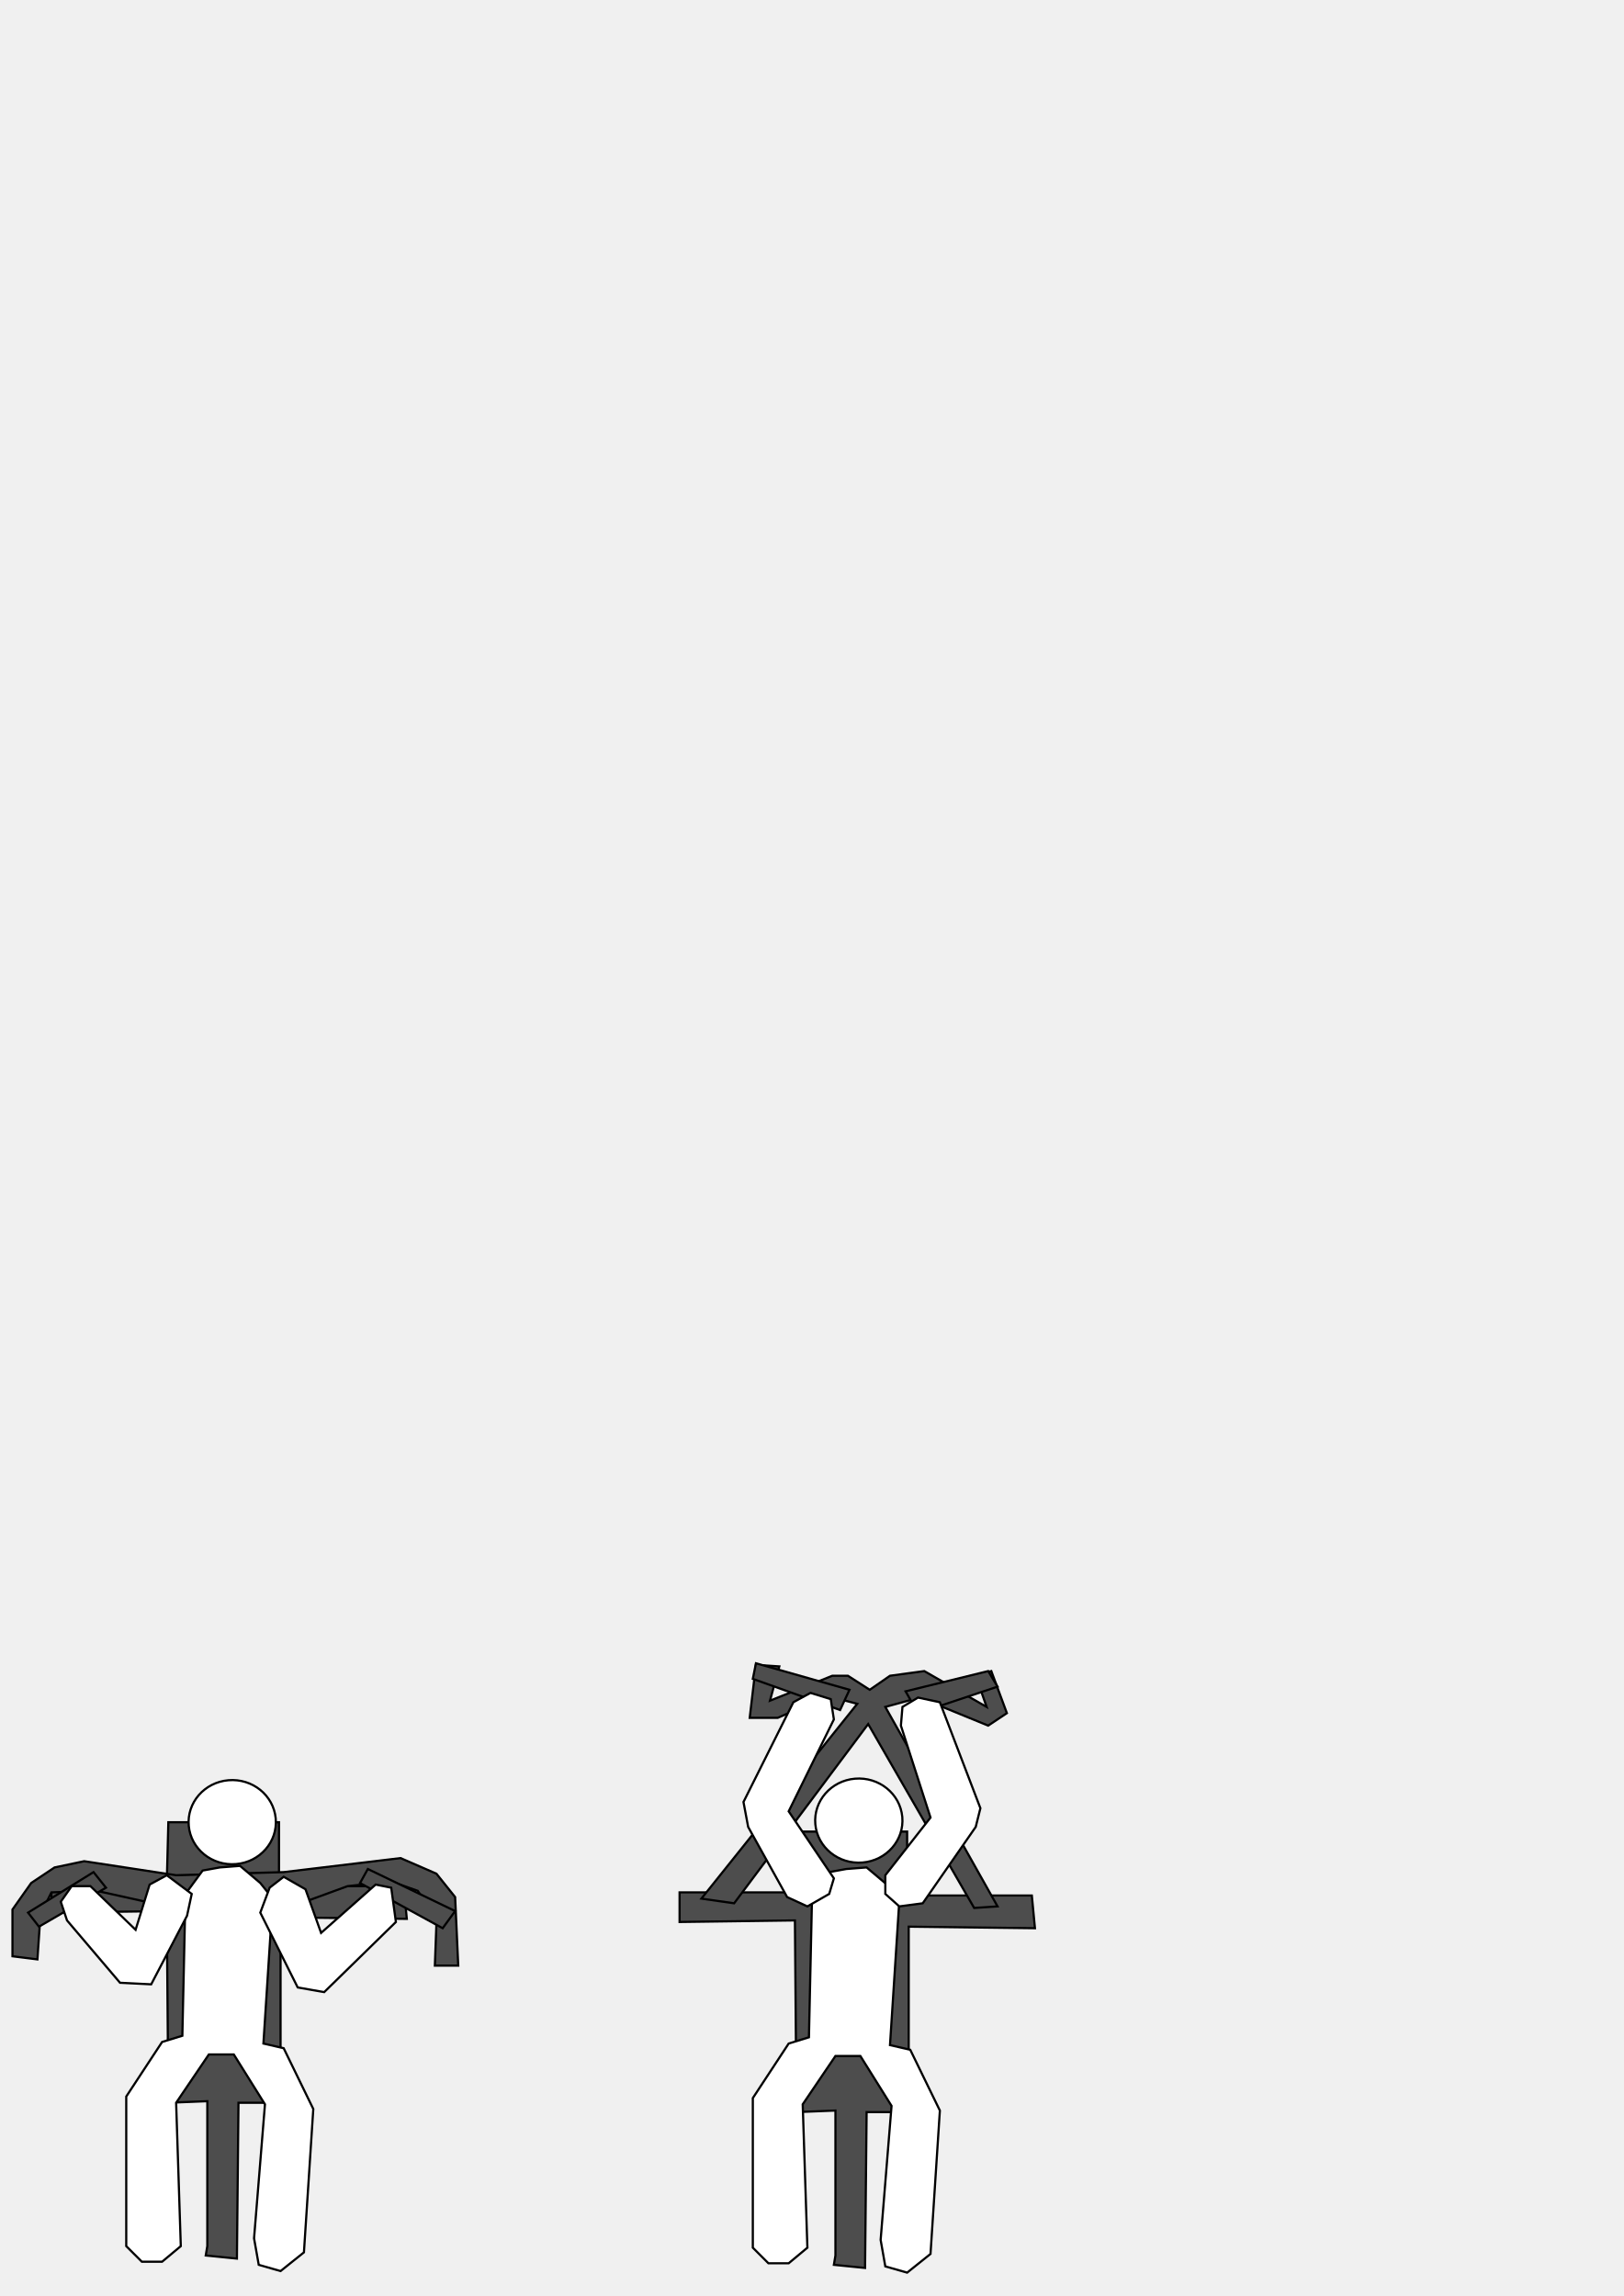
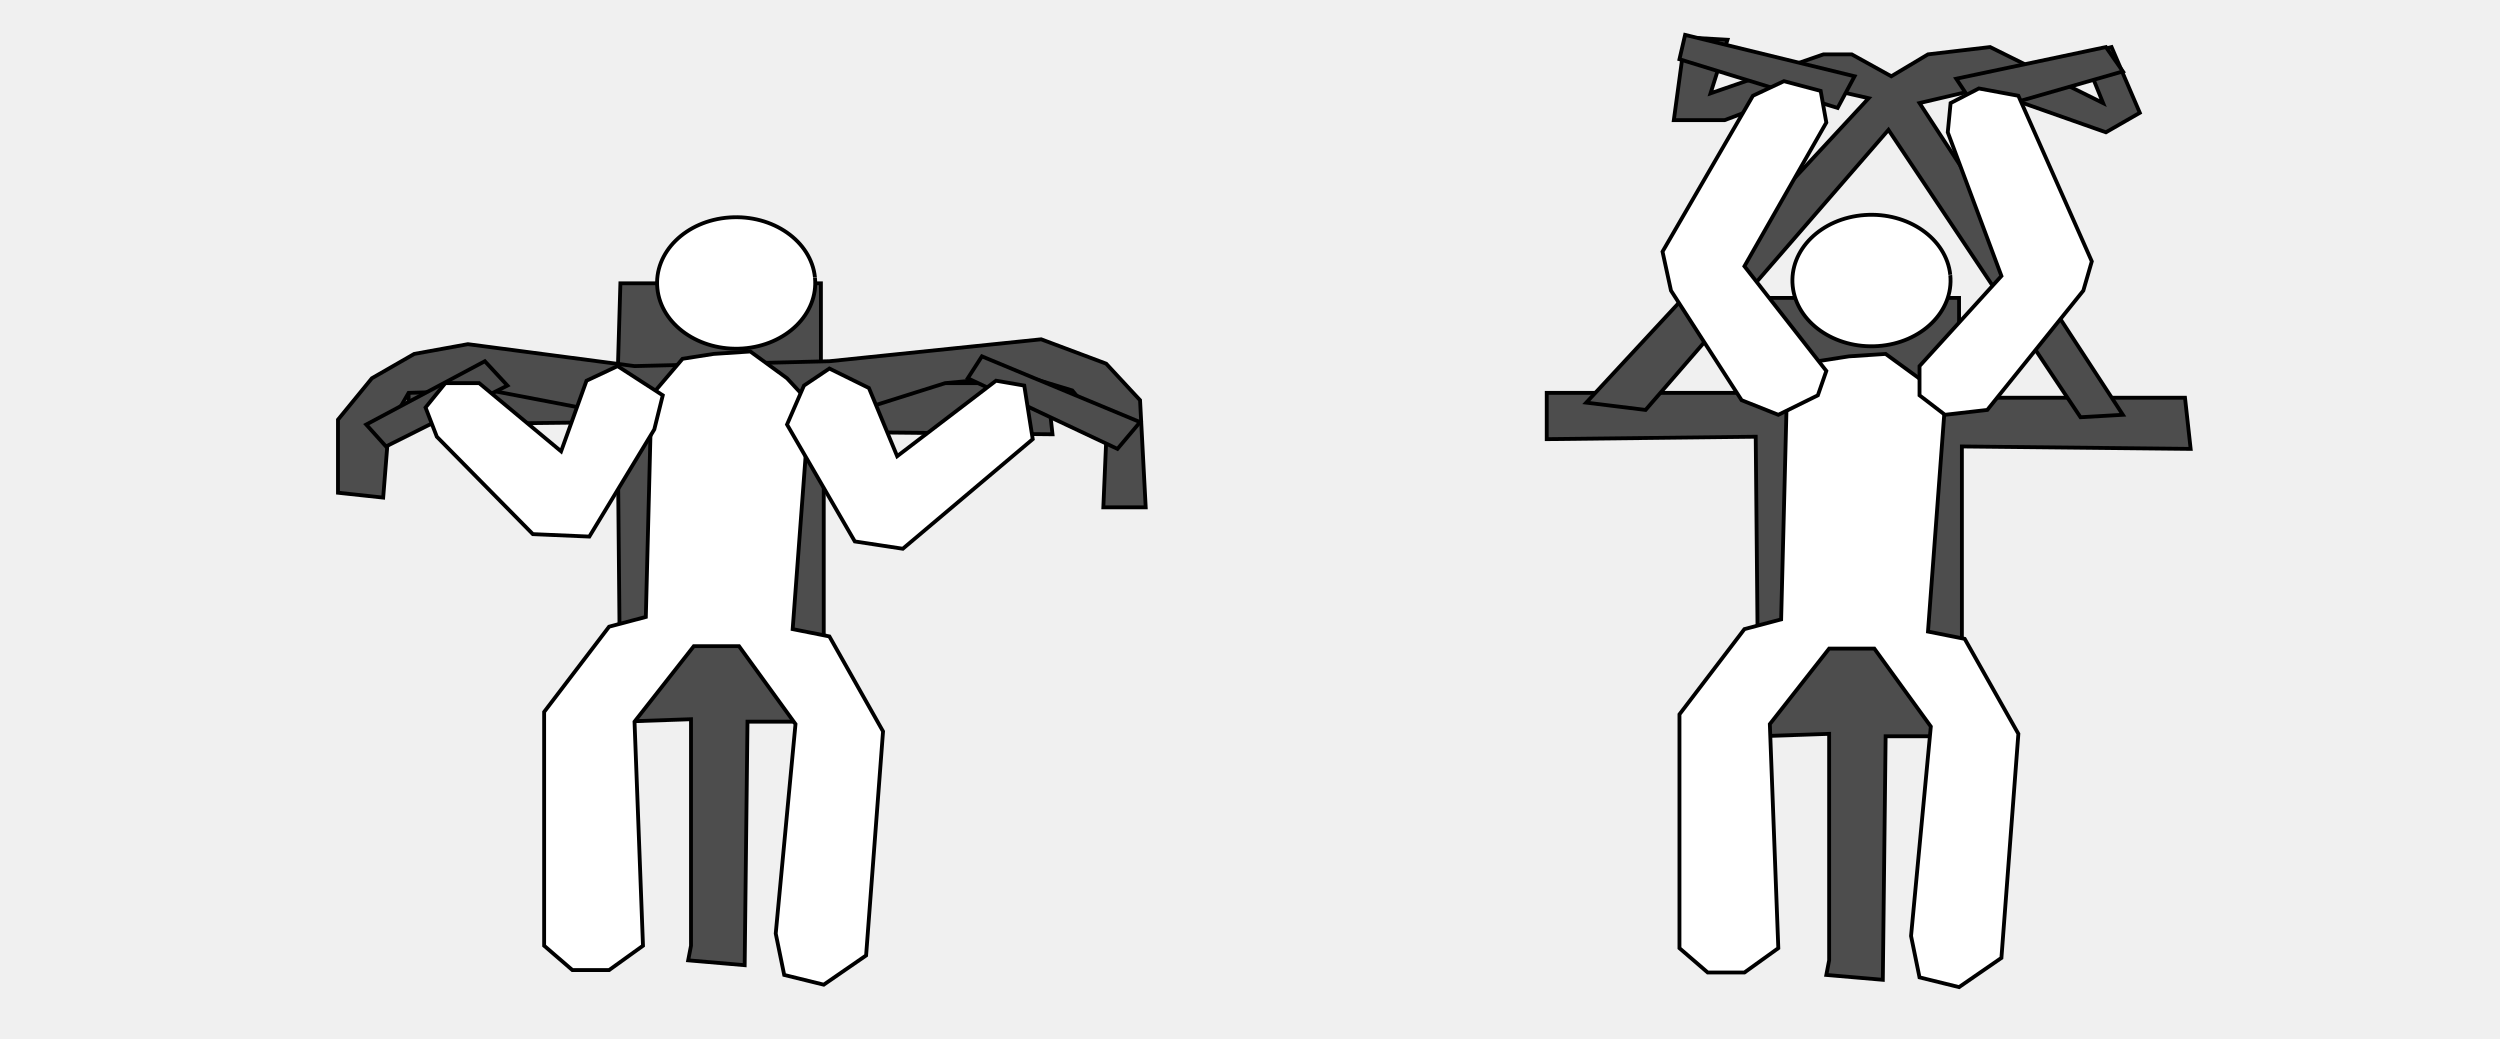
- <svg xmlns="http://www.w3.org/2000/svg" width="744.094" height="1052.362" id="svg2" version="1.1">
-   <defs id="defs4" />
-   <g id="layer3">
-     <path style="fill:#4d4d4d;stroke:#000000;stroke-width:1px;stroke-linecap:butt;stroke-linejoin:miter;stroke-opacity:1" d="m 94.286,1033.791 0.714,-4.286 0,-66.429 -17.857,0.714 -0.714,-87.857 -52.857,0.714 0,-13.571 52.857,0 0.714,-27.857 50.714,0 0,29.286 57.143,10e-6 1.429,15 -57.857,-0.714 0,85 -19.286,0 -0.714,71.429 z" id="path7365" />
-     <path style="fill:#4d4d4d;stroke:#000000;stroke-width:1px;stroke-linecap:butt;stroke-linejoin:miter;stroke-opacity:1" d="m 195,871.648 5,10 -0.714,19.286 10.714,0 -1.429,-31.429 L 200,858.791 183.571,851.648 130,858.076 80.714,859.505 38.571,853.076 25,855.934 l -10.714,7.143 -8.571,12.143 0,21.429 11.429,1.429 1.429,-20.714 5,-10 20.714,-0.714 38.571,8.571 47.143,0 29.286,-10.714 20,-2.143 12.143,4.286 z" id="path7367" />
-     <path style="fill:#4d4d4d;stroke:#000000;stroke-width:1px;stroke-linecap:butt;stroke-linejoin:miter;stroke-opacity:1" d="m 165,863.076 3.571,-6.429 40,19.286 -5.714,7.857 z" id="path7369" />
-     <path style="fill:#4d4d4d;stroke:#000000;stroke-width:1px;stroke-linecap:butt;stroke-linejoin:miter;stroke-opacity:1" d="m 12.857,876.648 30,-18.571 5.714,7.143 -30.714,17.857 z" id="path7371" />
-     <path style="fill:#ffffff;fill-opacity:1;stroke:#000000;stroke-width:1;stroke-linecap:round;stroke-linejoin:round;stroke-miterlimit:4;stroke-opacity:1;stroke-dasharray:none" id="path7373" d="m 173.496,827.113 a 20,19.286 0 1 1 -0.009,-0.099" transform="translate(-47.14286,6.428571)" />
-     <path style="fill:#ffffff;stroke:#000000;stroke-width:1px;stroke-linecap:butt;stroke-linejoin:miter;stroke-opacity:1" d="m 85,868.076 7.857,-10.714 7.857,-1.429 9.286,-0.714 9.286,7.857 5.714,7.143 -4.286,66.429 9.286,2.143 13.571,27.857 -4.286,65.714 -10.714,8.572 -10,-2.857 -2.143,-12.143 5,-61.429 -14.286,-22.857 -11.429,0 -15,22.143 2.143,65.714 -8.571,7.143 -9.286,0 -7.143,-7.143 0,-68.571 16.429,-25 9.286,-2.857 z" id="path7375" />
-     <path style="fill:#4d4d4d;stroke:#000000;stroke-width:1px;stroke-linecap:butt;stroke-linejoin:miter;stroke-opacity:1" d="m 382.143,1038.076 0.714,-4.286 0,-66.429 -17.857,0.714 -0.714,-87.857 -52.857,0.714 0,-13.571 52.857,0 0.714,-27.857 50.714,0 0,29.286 57.143,10e-6 1.429,15 -57.857,-0.714 0,85 -19.286,0 -0.714,71.429 z" id="path7365-3" />
-     <path style="fill:#4d4d4d;stroke:#000000;stroke-width:1px;stroke-linecap:butt;stroke-linejoin:miter;stroke-opacity:1" d="m 397.857,790.219 -61.429,82.143 -15,-2.143 71.429,-89.286 -13.571,-3.571 -22.857,10 -12.857,0 2.857,-24.286 10.714,0.714 -4.286,15.714 28.571,-11.429 7.143,0 10,6.429 9.286,-6.429 15.714,-2.143 28.571,16.429 -5,-14.286 7.143,-2.143 7.143,19.286 -8.571,5.714 -31.429,-12.857 -15.714,4.286 51.429,91.429 -10.714,0.714 z" id="path7406" />
-     <path style="fill:#4d4d4d;stroke:#000000;stroke-width:1px;stroke-linecap:butt;stroke-linejoin:miter;stroke-opacity:1" d="M 346.429,762.362 345,769.505 l 40,14.286 4.286,-9.286 z" id="path7408" />
-     <path style="fill:#4d4d4d;stroke:#000000;stroke-width:1px;stroke-linecap:butt;stroke-linejoin:miter;stroke-opacity:1" d="M 452.857,765.934 415,775.219 l 5.714,10 36.429,-12.143 z" id="path7410" />
-     <path style="fill:#ffffff;fill-opacity:1;stroke:#000000;stroke-width:1;stroke-linecap:round;stroke-linejoin:round;stroke-miterlimit:4;stroke-opacity:1;stroke-dasharray:none" id="path7373-7" d="m 173.496,827.113 a 20,19.286 0 1 1 -0.009,-0.099" transform="translate(240,5.71426)" />
-     <path style="fill:#ffffff;stroke:#000000;stroke-width:1px;stroke-linecap:butt;stroke-linejoin:miter;stroke-opacity:1" d="m 372.143,868.791 7.857,-10.714 7.857,-1.429 9.286,-0.714 9.286,7.857 5.714,7.143 -4.286,66.429 9.286,2.143 13.571,27.857 -4.286,65.714 -10.714,8.572 -10,-2.857 -2.143,-12.143 5,-61.429 -14.286,-22.857 -11.429,0 -15,22.143 2.143,65.714 -8.571,7.143 -9.286,0 -7.143,-7.143 0,-68.572 16.429,-25 9.286,-2.857 z" id="path7375-7" />
-     <path style="fill:#ffffff;stroke:#000000;stroke-width:1px;stroke-linecap:butt;stroke-linejoin:miter;stroke-opacity:1" d="m 62.143,884.505 -20.714,-20 -8.571,0 -5,7.143 2.857,8.571 L 55,908.791 l 14.286,0.714 16.429,-31.429 2.143,-10 -11.429,-8.571 -7.857,4.286 z" id="path7448" />
-     <path style="fill:#ffffff;stroke:#000000;stroke-width:1px;stroke-linecap:butt;stroke-linejoin:miter;stroke-opacity:1" d="m 123.571,865.219 -4.286,11.429 17.143,34.286 12.143,2.143 32.857,-32.143 -2.143,-15.714 -7.143,-1.429 -25,22.143 -7.143,-20 -10,-5.714 z" id="path7450" />
-     <path style="fill:#ffffff;stroke:#000000;stroke-width:1px;stroke-linecap:butt;stroke-linejoin:miter;stroke-opacity:1" d="m 370,873.791 -9.286,-4.286 -17.857,-32.143 -2.143,-11.429 22.857,-45.714 7.857,-4.286 9.286,2.857 1.429,9.286 -20.714,42.143 20.714,30.714 L 380,868.076 z" id="path7452" />
-     <path style="fill:#ffffff;stroke:#000000;stroke-width:1px;stroke-linecap:butt;stroke-linejoin:miter;stroke-opacity:1" d="m 405.714,859.505 0,8.571 6.429,5.714 10.714,-1.429 24.286,-35 2.143,-8.571 -18.571,-48.571 -10,-2.143 -7.143,4.286 -0.714,8.571 13.571,42.143 z" id="path7454" />
-   </g>
+ <svg xmlns="http://www.w3.org/2000/svg" width="650" height="270" id="svg2">
+   <style type="text/css">
+ 		.equipment {fill:#4d4d4d;stroke:#000000;stroke-opacity:1}
+ 		.body { fill:#ffffff;stroke:#000000;stroke-opacity:1 }
+ 		.arrow { fill:#ff0000;stroke:#000000;stroke-opacity:1 }
+ 	</style>
+   <path id="path7365" class="equipment" d="m 178.927,249.684 0.734,-3.799 0,-58.887 -18.357,0.633 -0.734,-77.883 -54.337,0.633 0,-12.031 54.337,0 0.734,-24.694 52.134,0 0,25.961 58.743,1e-5 1.469,13.297 -59.477,-0.633 0,75.35 -19.826,0 -0.734,63.319 z" />
+   <path id="path7367" class="equipment" d="m 282.461,105.949 5.14,8.865 -0.734,17.096 11.014,0 -1.469,-27.86 -8.811,-9.498 -16.889,-6.332 -55.071,5.699 -50.666,1.266 -43.323,-5.699 -13.951,2.533 -11.014,6.332 -8.811,10.764 0,18.996 11.749,1.266 1.469,-18.363 5.14,-8.865 21.294,-0.633 39.651,7.598 48.463,0 30.106,-9.498 20.56,-1.9 12.483,3.799 z" />
+   <path id="path7369" class="equipment" d="m 251.621,98.351 3.671,-5.699 41.12,17.096 -5.874,6.965 z" />
+   <path id="path7371" class="equipment" d="m 95.218,110.381 30.84,-16.463 5.874,6.332 -31.574,15.83 z" />
+   <path id="path7373" class="body" d="m 211.892,72.169 a 20.56,17.096 0 1 1 -0.009,-0.088" />
+   <path id="path7375" class="body" d="m 169.381,102.783 8.077,-9.498 8.077,-1.266 9.546,-0.633 9.546,6.965 5.874,6.332 -4.406,58.887 9.546,1.9 13.951,24.695 -4.406,58.254 -11.014,7.598 -10.28,-2.533 -2.203,-10.764 5.14,-54.455 -14.686,-20.262 -11.749,0 -15.42,19.629 2.203,58.254 -8.811,6.332 -9.546,0 -7.343,-6.332 0,-60.787 16.889,-22.162 9.546,-2.533 z" />
+   <path id="path7365-3" class="equipment" d="m 474.844,253.483 0.734,-3.799 0,-58.887 -18.357,0.633 -0.734,-77.883 -54.337,0.633 0,-12.031 54.337,0 0.734,-24.695 52.134,0 0,25.961 58.743,1e-5 1.469,13.297 -59.477,-0.633 0,75.35 -19.826,0 -0.734,63.319 z" />
+   <path id="path7406" class="equipment" d="m 490.998,33.765 -63.149,72.817 -15.42,-1.9 73.429,-79.149 -13.951,-3.166 -23.497,8.865 -13.217,0 2.937,-21.529 11.014,0.633 -4.406,13.93 29.371,-10.131 7.343,0 10.28,5.699 9.546,-5.699 16.154,-1.9 29.371,14.563 -5.14,-12.664 7.343,-1.9 7.343,17.096 -8.811,5.066 -32.309,-11.397 -16.154,3.799 52.869,81.049 -11.014,0.633 z" />
+   <path id="path7408" class="equipment" d="m 438.13,9.071 -1.469,6.332 41.12,12.664 4.406,-8.232 z" />
+   <path id="path7410" class="equipment" d="m 547.538,12.237 -38.917,8.232 5.874,8.865 37.449,-10.764 z" />
+   <path id="path7373-7" class="body" d="m 507.075,71.536 a 20.56,17.096 0 1 1 -0.009,-0.088" />
+   <path id="path7375-7" class="body" d="m 464.564,103.416 8.077,-9.498 8.077,-1.266 9.546,-0.633 9.546,6.965 5.874,6.332 -4.406,58.887 9.546,1.9 13.951,24.695 -4.406,58.254 -11.014,7.598 -10.28,-2.533 -2.203,-10.764 5.14,-54.455 -14.686,-20.262 -11.749,0 -15.42,19.629 2.203,58.254 -8.811,6.332 -9.546,0 -7.343,-6.332 0,-60.787 16.889,-22.162 9.546,-2.533 z" />
+   <path id="path7448" class="body" d="m 145.884,117.347 -21.294,-17.729 -8.811,0 -5.14,6.332 2.937,7.598 24.966,25.328 14.686,0.633 16.889,-27.86 2.203,-8.865 -11.749,-7.598 -8.077,3.799 z" />
+   <path id="path7450" class="body" d="m 209.033,100.25 -4.406,10.131 17.623,30.393 12.483,1.9 33.777,-28.494 -2.203,-13.93 -7.343,-1.266 -25.7,19.629 -7.343,-17.729 -10.28,-5.066 z" />
+   <path id="path7452" class="body" d="m 462.361,107.849 -9.546,-3.799 -18.357,-28.494 -2.203,-10.131 23.497,-40.524 8.077,-3.799 9.546,2.533 1.469,8.231 -21.294,37.358 21.294,27.227 -2.203,6.332 z" />
+   <path id="path7454" class="body" d="m 499.076,95.185 0,7.598 6.609,5.066 11.014,-1.266 24.966,-31.026 2.203,-7.598 -19.091,-43.057 -10.28,-1.9 -7.343,3.799 -0.734,7.598 13.951,37.358 z" />
</svg>
